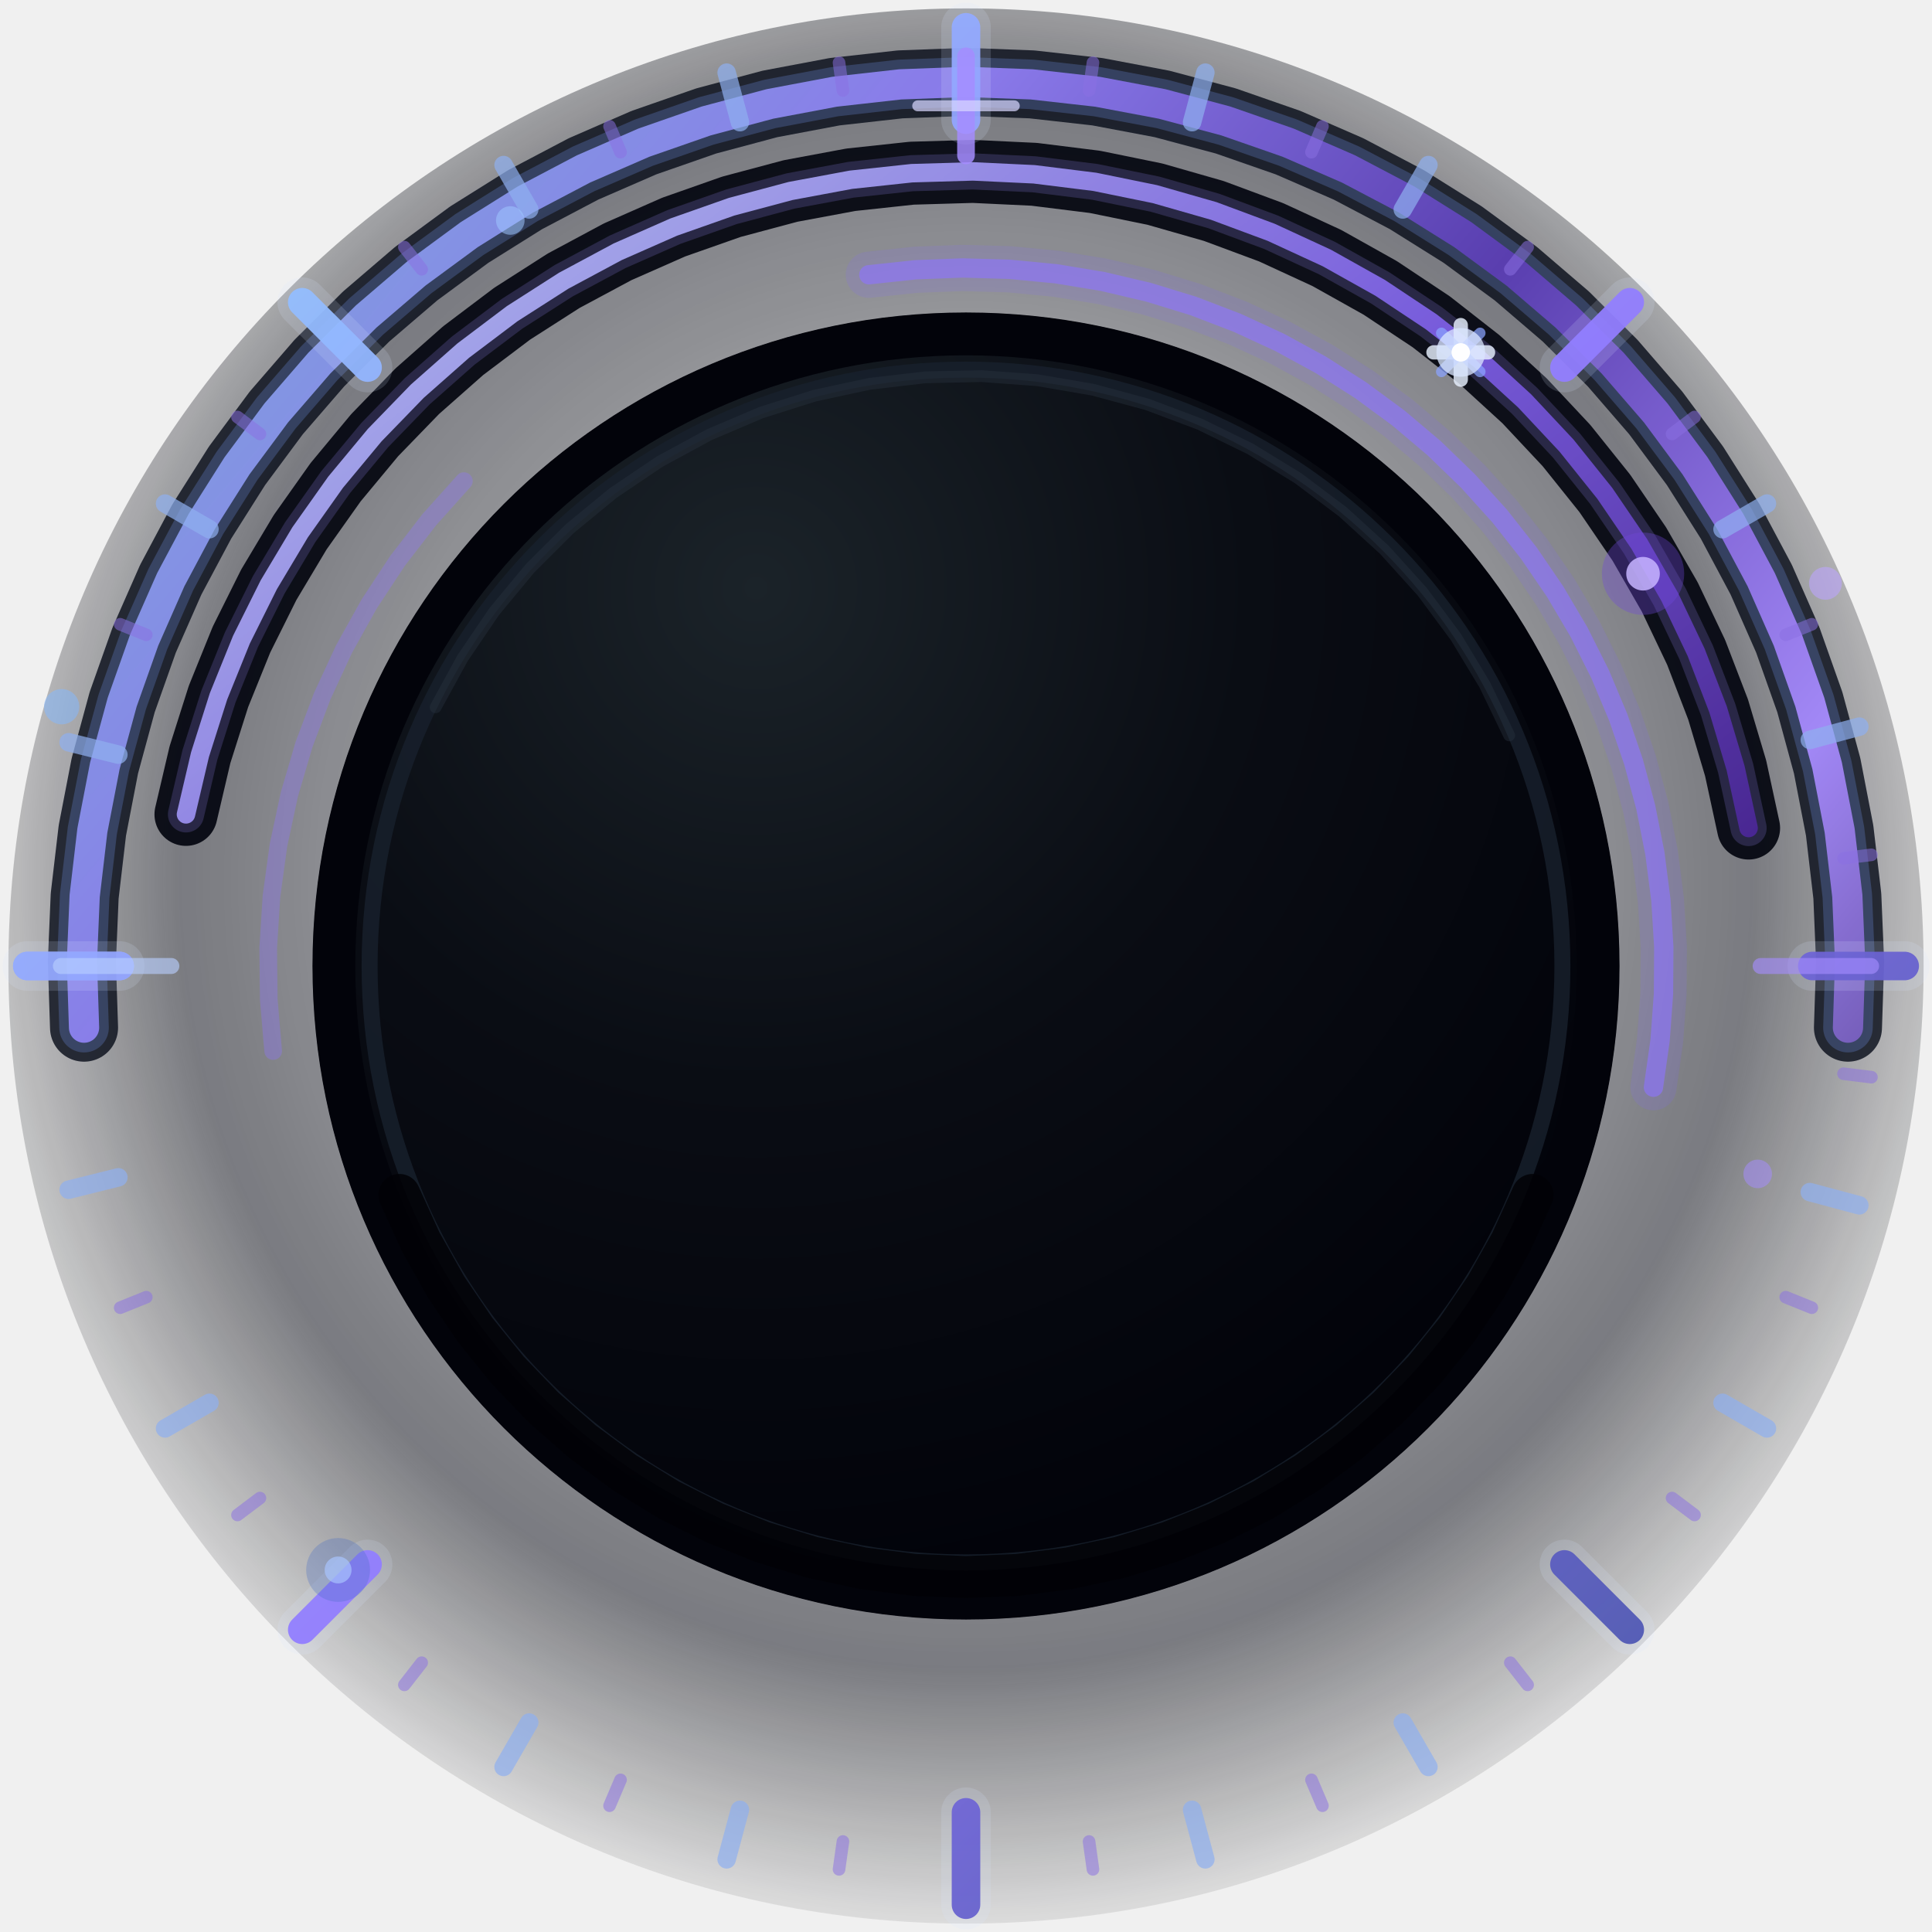
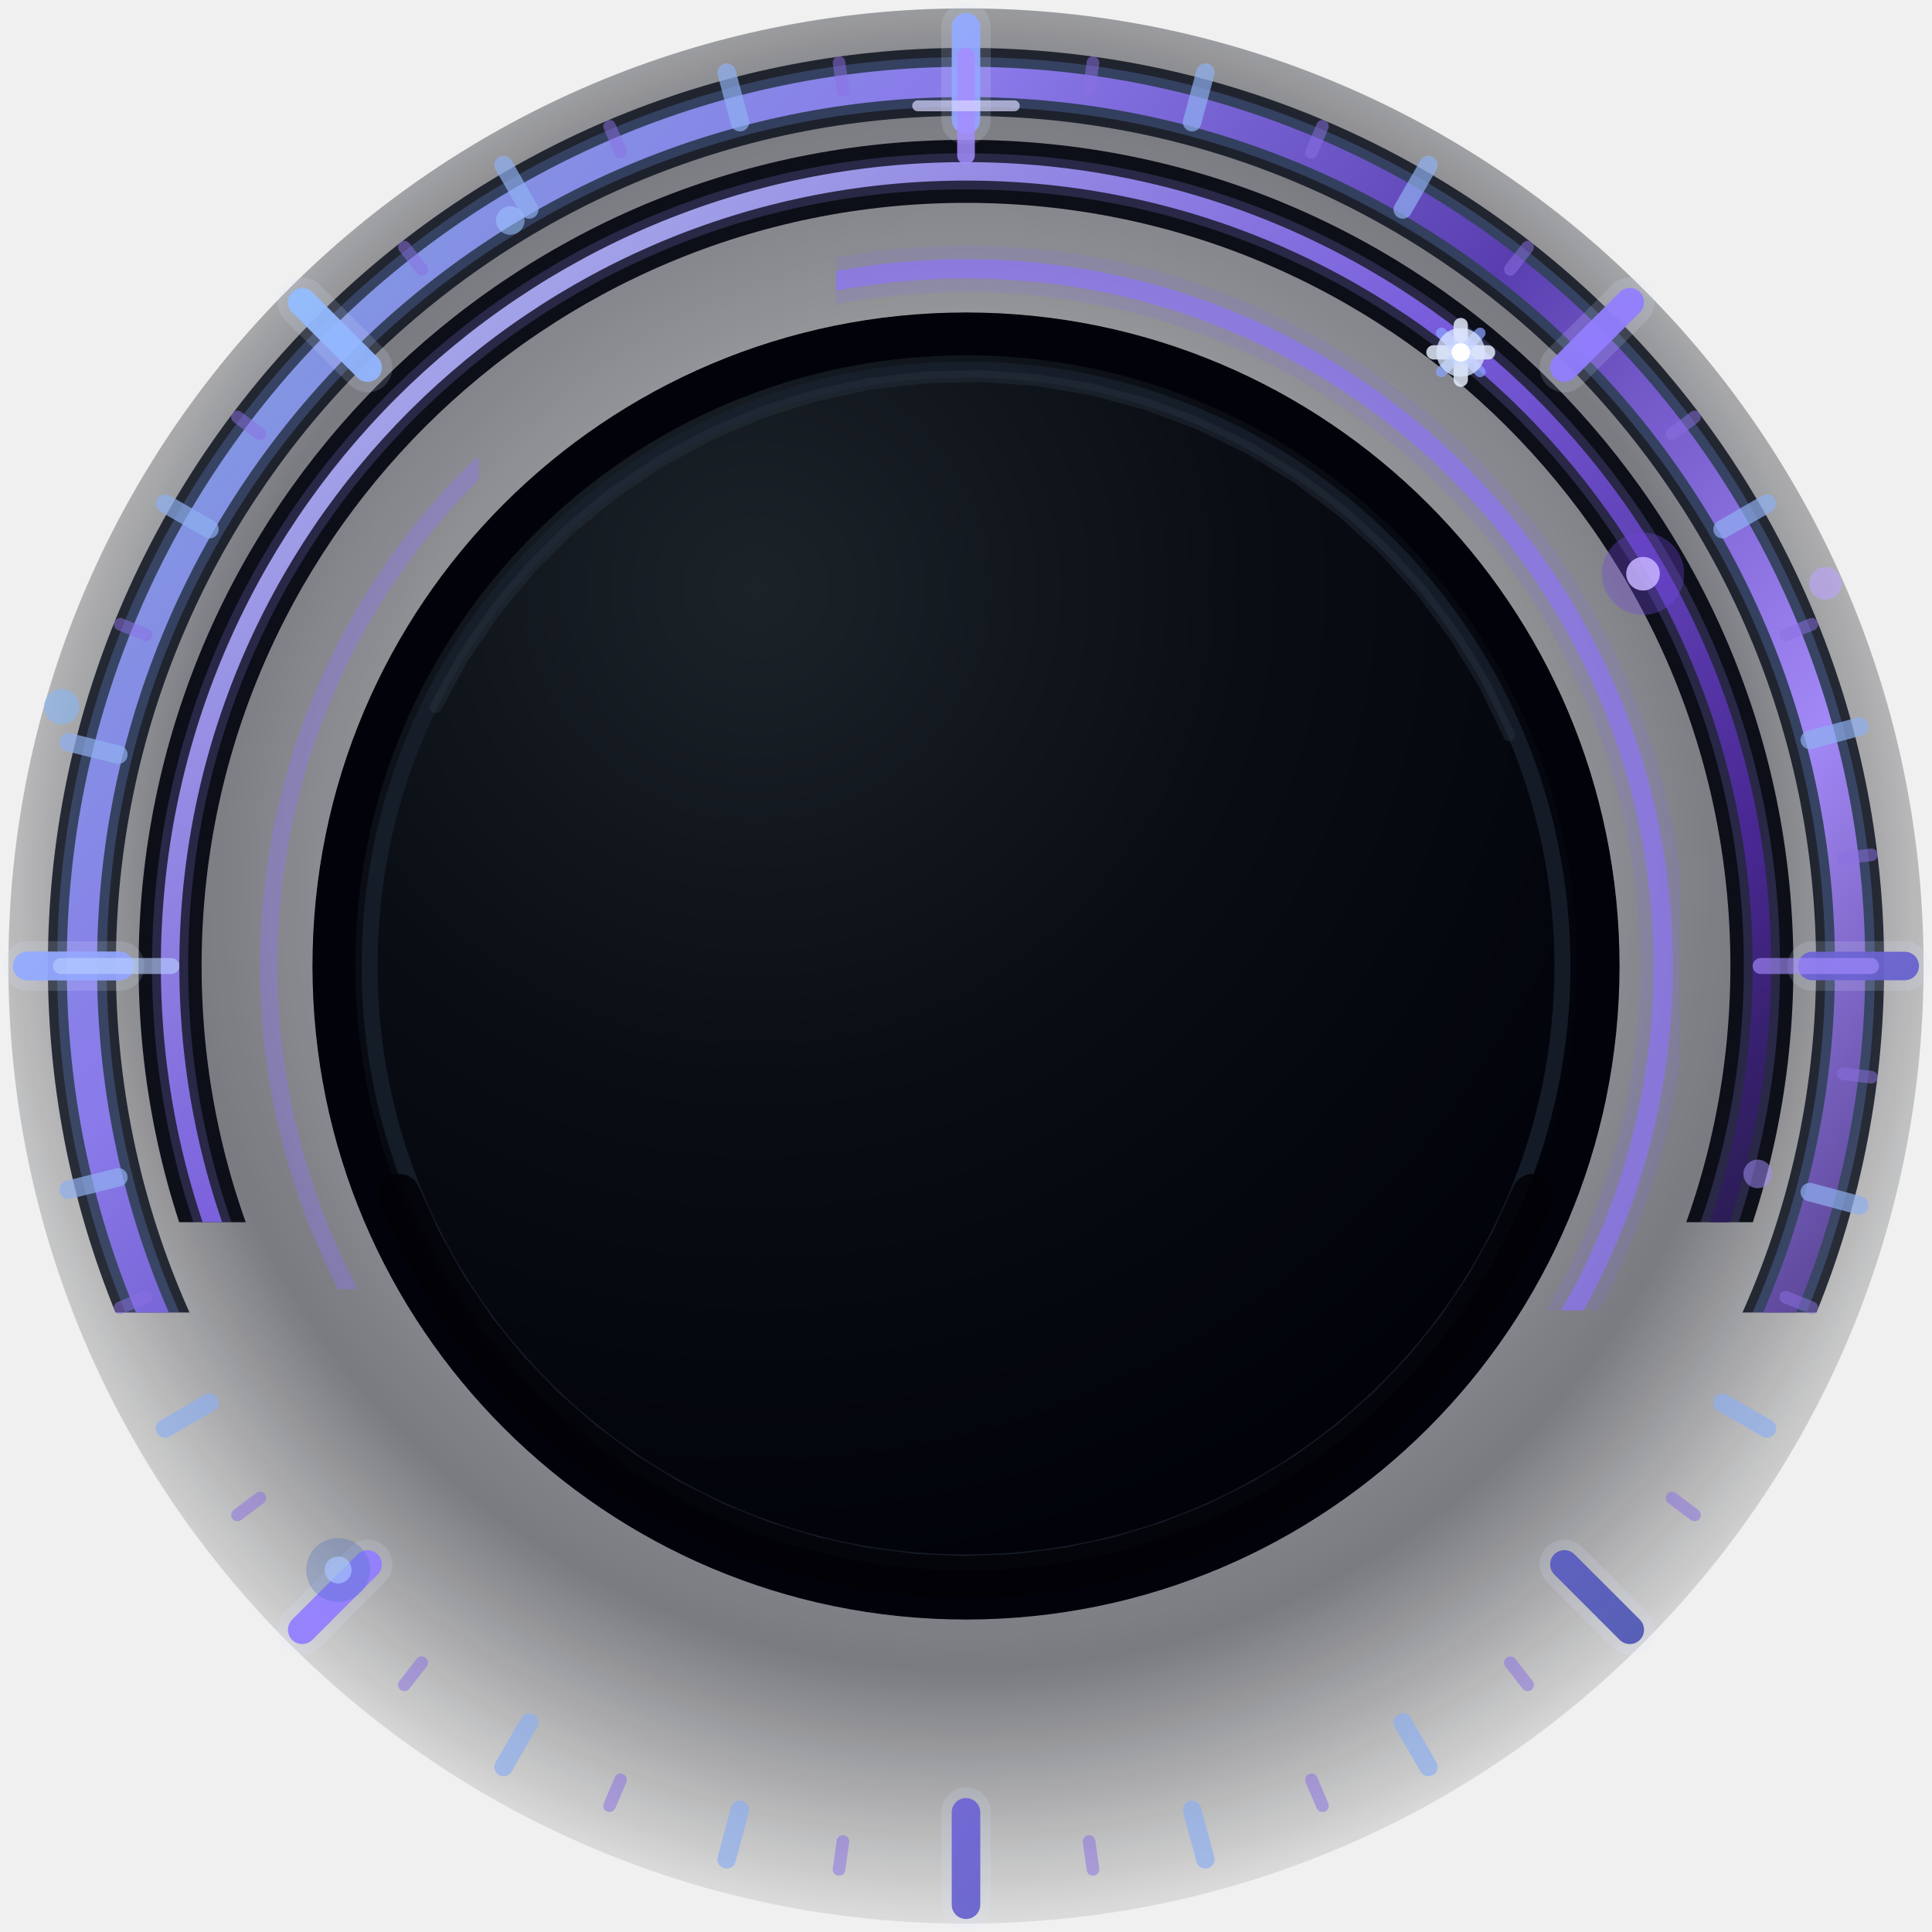
<svg xmlns="http://www.w3.org/2000/svg" width="46" height="46" viewBox="0 0 46 46" version="1.1">
  <defs>
    <radialGradient id="outerVignette" cx="23" cy="21" r="26" gradientUnits="userSpaceOnUse">
      <stop offset="0" stop-color="#0a0d18" stop-opacity="0.12" />
      <stop offset="0.72" stop-color="#050713" stop-opacity="0.56" />
      <stop offset="1" stop-color="#000000" stop-opacity="0.0" />
    </radialGradient>
    <linearGradient id="violetRing" x1="4" y1="7" x2="42" y2="39" gradientUnits="userSpaceOnUse">
      <stop offset="0" stop-color="#85a6e8" />
      <stop offset="0.23" stop-color="#8f7df2" />
      <stop offset="0.48" stop-color="#5c3eb4" />
      <stop offset="0.74" stop-color="#a98cff" />
      <stop offset="1" stop-color="#3b266d" />
    </linearGradient>
    <linearGradient id="innerViolet" x1="11" y1="7" x2="35" y2="38" gradientUnits="userSpaceOnUse">
      <stop offset="0" stop-color="#b5b7ff" />
      <stop offset="0.38" stop-color="#8262ef" />
      <stop offset="0.74" stop-color="#4d279d" />
      <stop offset="1" stop-color="#1b1437" />
    </linearGradient>
    <linearGradient id="blueTick" x1="5" y1="5" x2="42" y2="42" gradientUnits="userSpaceOnUse">
      <stop offset="0" stop-color="#93c5ff" />
      <stop offset="0.55" stop-color="#9274ff" />
      <stop offset="1" stop-color="#4252a4" />
    </linearGradient>
    <radialGradient id="well" cx="18" cy="14" r="25" gradientUnits="userSpaceOnUse">
      <stop offset="0" stop-color="#1b2329" />
      <stop offset="0.47" stop-color="#0a0d14" />
      <stop offset="1" stop-color="#010209" />
    </radialGradient>
+     <clipPath id="outerTopArcCut">
+       <rect x="0" y="0" width="46" height="31.25" />
+     </clipPath>
+     <clipPath id="innerTopArcCut">
+       <rect x="0" y="0" width="46" height="29.10" />
+     </clipPath>
+     <clipPath id="upperRightArcCut">
+       <rect x="19.90" y="0" width="20.10" height="31.20" />
+     </clipPath>
+     <clipPath id="upperLeftArcCut">
+       <rect x="6.00" y="10.90" width="5.40" height="19.80" />
+     </clipPath>
  </defs>
  <rect x="0" y="0" width="46" height="46" fill="none" />
  <circle cx="23" cy="23" r="22.8" fill="url(#outerVignette)" opacity="0.90" />
  <g fill="none" stroke-linecap="round" stroke-linejoin="round">
-     <path d="M 2.001 24.468 L 1.950 22.900 L 2.016 21.332 L 2.199 19.773 L 2.497 18.232 L 2.909 16.718 L 3.433 15.239 L 4.066 13.802 L 4.804 12.417 L 5.643 11.091 L 6.578 9.831 L 7.605 8.644 L 8.717 7.537 L 9.909 6.516 L 11.174 5.586 L 12.504 4.753 L 13.893 4.022 L 15.332 3.396 L 16.814 2.880 L 18.330 2.475 L 19.872 2.184 L 21.432 2.009 L 23.000 1.950 L 24.568 2.009 L 26.128 2.184 L 27.670 2.475 L 29.186 2.880 L 30.668 3.396 L 32.107 4.022 L 33.496 4.753 L 34.826 5.586 L 36.091 6.516 L 37.283 7.537 L 38.395 8.644 L 39.422 9.831 L 40.357 11.091 L 41.196 12.417 L 41.934 13.802 L 42.567 15.239 L 43.091 16.718 L 43.503 18.232 L 43.801 19.773 L 43.984 21.332 L 44.050 22.900 L 43.999 24.468" stroke="#080d1a" stroke-width="1.62" opacity="0.82" />
-     <path d="M 2.001 24.468 L 1.950 22.900 L 2.016 21.332 L 2.199 19.773 L 2.497 18.232 L 2.909 16.718 L 3.433 15.239 L 4.066 13.802 L 4.804 12.417 L 5.643 11.091 L 6.578 9.831 L 7.605 8.644 L 8.717 7.537 L 9.909 6.516 L 11.174 5.586 L 12.504 4.753 L 13.893 4.022 L 15.332 3.396 L 16.814 2.880 L 18.330 2.475 L 19.872 2.184 L 21.432 2.009 L 23.000 1.950 L 24.568 2.009 L 26.128 2.184 L 27.670 2.475 L 29.186 2.880 L 30.668 3.396 L 32.107 4.022 L 33.496 4.753 L 34.826 5.586 L 36.091 6.516 L 37.283 7.537 L 38.395 8.644 L 39.422 9.831 L 40.357 11.091 L 41.196 12.417 L 41.934 13.802 L 42.567 15.239 L 43.091 16.718 L 43.503 18.232 L 43.801 19.773 L 43.984 21.332 L 44.050 22.900 L 43.999 24.468" stroke="#789dff" stroke-width="1.18" opacity="0.24" />
-     <path d="M 2.001 24.468 L 1.950 22.900 L 2.016 21.332 L 2.199 19.773 L 2.497 18.232 L 2.909 16.718 L 3.433 15.239 L 4.066 13.802 L 4.804 12.417 L 5.643 11.091 L 6.578 9.831 L 7.605 8.644 L 8.717 7.537 L 9.909 6.516 L 11.174 5.586 L 12.504 4.753 L 13.893 4.022 L 15.332 3.396 L 16.814 2.880 L 18.330 2.475 L 19.872 2.184 L 21.432 2.009 L 23.000 1.950 L 24.568 2.009 L 26.128 2.184 L 27.670 2.475 L 29.186 2.880 L 30.668 3.396 L 32.107 4.022 L 33.496 4.753 L 34.826 5.586 L 36.091 6.516 L 37.283 7.537 L 38.395 8.644 L 39.422 9.831 L 40.357 11.091 L 41.196 12.417 L 41.934 13.802 L 42.567 15.239 L 43.091 16.718 L 43.503 18.232 L 43.801 19.773 L 43.984 21.332 L 44.050 22.900 L 43.999 24.468" stroke="url(#violetRing)" stroke-width="0.72" opacity="0.94" />
-     <path d="M 4.428 19.390 L 4.761 17.970 L 5.202 16.581 L 5.749 15.229 L 6.399 13.924 L 7.147 12.672 L 7.990 11.482 L 8.921 10.361 L 9.936 9.314 L 11.029 8.348 L 12.193 7.470 L 13.421 6.684 L 14.706 5.995 L 16.040 5.407 L 17.416 4.923 L 18.824 4.547 L 20.258 4.280 L 21.708 4.124 L 23.165 4.081 L 24.622 4.150 L 26.068 4.330 L 27.497 4.622 L 28.899 5.023 L 30.266 5.531 L 31.590 6.142 L 32.862 6.854 L 34.076 7.661 L 35.225 8.560 L 36.300 9.544 L 37.297 10.608 L 38.209 11.746 L 39.030 12.951 L 39.757 14.215 L 40.384 15.531 L 40.907 16.892 L 41.324 18.289 L 41.633 19.715" stroke="#050711" stroke-width="1.50" opacity="0.94" />
-     <path d="M 4.428 19.390 L 4.761 17.970 L 5.202 16.581 L 5.749 15.229 L 6.399 13.924 L 7.147 12.672 L 7.990 11.482 L 8.921 10.361 L 9.936 9.314 L 11.029 8.348 L 12.193 7.470 L 13.421 6.684 L 14.706 5.995 L 16.040 5.407 L 17.416 4.923 L 18.824 4.547 L 20.258 4.280 L 21.708 4.124 L 23.165 4.081 L 24.622 4.150 L 26.068 4.330 L 27.497 4.622 L 28.899 5.023 L 30.266 5.531 L 31.590 6.142 L 32.862 6.854 L 34.076 7.661 L 35.225 8.560 L 36.300 9.544 L 37.297 10.608 L 38.209 11.746 L 39.030 12.951 L 39.757 14.215 L 40.384 15.531 L 40.907 16.892 L 41.324 18.289 L 41.633 19.715" stroke="#9c8aff" stroke-width="0.86" opacity="0.20" />
-     <path d="M 4.428 19.390 L 4.761 17.970 L 5.202 16.581 L 5.749 15.229 L 6.399 13.924 L 7.147 12.672 L 7.990 11.482 L 8.921 10.361 L 9.936 9.314 L 11.029 8.348 L 12.193 7.470 L 13.421 6.684 L 14.706 5.995 L 16.040 5.407 L 17.416 4.923 L 18.824 4.547 L 20.258 4.280 L 21.708 4.124 L 23.165 4.081 L 24.622 4.150 L 26.068 4.330 L 27.497 4.622 L 28.899 5.023 L 30.266 5.531 L 31.590 6.142 L 32.862 6.854 L 34.076 7.661 L 35.225 8.560 L 36.300 9.544 L 37.297 10.608 L 38.209 11.746 L 39.030 12.951 L 39.757 14.215 L 40.384 15.531 L 40.907 16.892 L 41.324 18.289 L 41.633 19.715" stroke="url(#innerViolet)" stroke-width="0.44" opacity="0.88" />
-     <path d="M 20.687 6.542 L 21.799 6.423 L 22.917 6.380 L 24.035 6.412 L 25.149 6.519 L 26.253 6.701 L 27.342 6.957 L 28.411 7.285 L 29.456 7.685 L 30.471 8.154 L 31.453 8.690 L 32.397 9.291 L 33.297 9.954 L 34.152 10.677 L 34.955 11.455 L 35.705 12.285 L 36.397 13.164 L 37.028 14.088 L 37.596 15.051 L 38.098 16.051 L 38.531 17.083 L 38.894 18.141 L 39.185 19.221 L 39.402 20.318 L 39.545 21.428 L 39.614 22.544 L 39.607 23.663 L 39.525 24.778 L 39.368 25.886" stroke="#7e63ff" stroke-width="1.10" opacity="0.16" />
-     <path d="M 20.687 6.542 L 21.799 6.423 L 22.917 6.380 L 24.035 6.412 L 25.149 6.519 L 26.253 6.701 L 27.342 6.957 L 28.411 7.285 L 29.456 7.685 L 30.471 8.154 L 31.453 8.690 L 32.397 9.291 L 33.297 9.954 L 34.152 10.677 L 34.955 11.455 L 35.705 12.285 L 36.397 13.164 L 37.028 14.088 L 37.596 15.051 L 38.098 16.051 L 38.531 17.083 L 38.894 18.141 L 39.185 19.221 L 39.402 20.318 L 39.545 21.428 L 39.614 22.544 L 39.607 23.663 L 39.525 24.778 L 39.368 25.886" stroke="#8d73ff" stroke-width="0.46" opacity="0.62" />
-     <path d="M 6.504 25.025 L 6.399 23.797 L 6.386 22.565 L 6.464 21.335 L 6.632 20.114 L 6.891 18.909 L 7.239 17.726 L 7.673 16.573 L 8.191 15.455 L 8.791 14.378 L 9.469 13.349 L 10.222 12.373 L 11.045 11.455" stroke="#8d73ff" stroke-width="0.42" opacity="0.34" />
+     <g clip-path="url(#outerTopArcCut)">
+       <ellipse cx="23" cy="23" rx="21.05" ry="21.05" stroke="#080d1a" stroke-width="1.62" opacity="0.82" />
+       <ellipse cx="23" cy="23" rx="21.05" ry="21.05" stroke="#789dff" stroke-width="1.18" opacity="0.24" />
+       <ellipse cx="23" cy="23" rx="21.05" ry="21.05" stroke="url(#violetRing)" stroke-width="0.72" opacity="0.94" />
+     </g>
+     <g clip-path="url(#innerTopArcCut)">
+       <ellipse cx="23" cy="23" rx="18.95" ry="18.92" stroke="#050711" stroke-width="1.50" opacity="0.94" />
+       <ellipse cx="23" cy="23" rx="18.95" ry="18.92" stroke="#9c8aff" stroke-width="0.86" opacity="0.20" />
+       <ellipse cx="23" cy="23" rx="18.95" ry="18.92" stroke="url(#innerViolet)" stroke-width="0.44" opacity="0.88" />
+     </g>
+     <g clip-path="url(#upperRightArcCut)">
+       <ellipse cx="23" cy="23" rx="16.60" ry="16.60" stroke="#7e63ff" stroke-width="1.10" opacity="0.16" />
+       <ellipse cx="23" cy="23" rx="16.60" ry="16.60" stroke="#8d73ff" stroke-width="0.46" opacity="0.62" />
+     </g>
+     <g clip-path="url(#upperLeftArcCut)">
+       <ellipse cx="23" cy="23" rx="16.60" ry="16.60" stroke="#8d73ff" stroke-width="0.42" opacity="0.34" />
+     </g>
  </g>
  <g stroke="#d8e6ff" stroke-width="1.18" stroke-linecap="round" opacity="0.16">
    <path d="M2.850 23.000 L0.650 23.000" />
    <path d="M8.752 8.752 L7.196 7.196" />
    <path d="M23.000 2.850 L23.000 0.650" />
    <path d="M37.248 8.752 L38.804 7.196" />
    <path d="M43.150 23.000 L45.350 23.000" />
    <path d="M37.248 37.248 L38.804 38.804" />
    <path d="M23.000 43.150 L23.000 45.350" />
    <path d="M8.752 37.248 L7.196 38.804" />
  </g>
  <g stroke="url(#blueTick)" stroke-width="0.68" stroke-linecap="round" opacity="0.94">
    <path d="M2.850 23.000 L0.650 23.000" />
    <path d="M8.752 8.752 L7.196 7.196" />
    <path d="M23.000 2.850 L23.000 0.650" />
    <path d="M37.248 8.752 L38.804 7.196" />
    <path d="M43.150 23.000 L45.350 23.000" />
    <path d="M37.248 37.248 L38.804 38.804" />
    <path d="M23.000 43.150 L23.000 45.350" />
    <path d="M8.752 37.248 L7.196 38.804" />
    <path d="M2.850 23.000 L0.650 23.000" />
  </g>
  <g stroke="#8fafef" stroke-width="0.44" stroke-linecap="round" opacity="0.70">
    <path d="M2.818 17.968 L1.634 17.673" />
    <path d="M4.987 12.600 L3.930 11.990" />
    <path d="M12.600 4.987 L11.990 3.930" />
    <path d="M17.617 2.909 L17.301 1.730" />
    <path d="M28.383 2.909 L28.699 1.730" />
    <path d="M33.400 4.987 L34.010 3.930" />
    <path d="M41.013 12.600 L42.070 11.990" />
    <path d="M43.091 17.617 L44.270 17.301" />
    <path d="M43.091 28.383 L44.270 28.699" />
    <path d="M41.013 33.400 L42.070 34.010" />
    <path d="M33.400 41.013 L34.010 42.070" />
    <path d="M28.383 43.091 L28.699 44.270" />
    <path d="M17.617 43.091 L17.301 44.270" />
    <path d="M12.600 41.013 L11.990 42.070" />
    <path d="M4.987 33.400 L3.930 34.010" />
    <path d="M2.818 28.032 L1.634 28.327" />
  </g>
  <g stroke="#8b6fe2" stroke-width="0.30" stroke-linecap="round" opacity="0.52">
    <path d="M3.483 15.115 L2.862 14.864" />
    <path d="M6.189 10.332 L5.654 9.929" />
    <path d="M10.040 6.412 L9.628 5.884" />
    <path d="M14.775 3.623 L14.513 3.007" />
    <path d="M20.070 2.155 L19.977 1.491" />
    <path d="M25.930 2.155 L26.023 1.491" />
    <path d="M31.225 3.623 L31.487 3.007" />
    <path d="M35.960 6.412 L36.372 5.884" />
    <path d="M39.811 10.332 L40.346 9.929" />
    <path d="M42.517 15.115 L43.138 14.864" />
    <path d="M43.893 20.435 L44.558 20.353" />
    <path d="M43.893 25.565 L44.558 25.647" />
    <path d="M42.517 30.885 L43.138 31.136" />
    <path d="M39.811 35.668 L40.346 36.071" />
    <path d="M35.960 39.588 L36.372 40.116" />
    <path d="M31.225 42.377 L31.487 42.993" />
    <path d="M25.930 43.845 L26.023 44.509" />
    <path d="M20.070 43.845 L19.977 44.509" />
    <path d="M14.775 42.377 L14.513 42.993" />
    <path d="M10.040 39.588 L9.628 40.116" />
    <path d="M6.189 35.668 L5.654 36.071" />
    <path d="M3.483 30.885 L2.862 31.136" />
  </g>
  <circle cx="23" cy="23" r="15.55" fill="#01020a" opacity="0.88" />
  <circle cx="23" cy="23" r="15.05" fill="url(#well)" stroke="#02030a" stroke-width="1.02" />
  <circle cx="23" cy="23" r="14.20" fill="none" stroke="#17202c" stroke-width="0.38" opacity="0.82" />
  <path d="M 36.491 28.451 L 35.981 29.573 L 35.377 30.649 L 34.685 31.669 L 33.909 32.628 L 33.055 33.517 L 32.128 34.330 L 31.136 35.062 L 30.086 35.708 L 28.984 36.262 L 27.840 36.721 L 26.661 37.082 L 25.455 37.341 L 24.232 37.498 L 23.000 37.550 L 21.768 37.498 L 20.545 37.341 L 19.339 37.082 L 18.160 36.721 L 17.016 36.262 L 15.914 35.708 L 14.864 35.062 L 13.872 34.330 L 12.945 33.517 L 12.091 32.628 L 11.315 31.669 L 10.623 30.649 L 10.019 29.573 L 9.509 28.451" stroke="#010106" stroke-width="1.00" fill="none" opacity="0.86" stroke-linecap="round" />
  <path d="M 10.372 16.841 L 11.015 15.668 L 11.767 14.561 L 12.621 13.531 L 13.568 12.586 L 14.602 11.736 L 15.711 10.988 L 16.887 10.350 L 18.118 9.825 L 19.393 9.421 L 20.701 9.139 L 22.030 8.984 L 23.368 8.955 L 24.702 9.053 L 26.021 9.279 L 27.313 9.628 L 28.565 10.099 L 29.767 10.687 L 30.907 11.386 L 31.976 12.191 L 32.964 13.094 L 33.861 14.087 L 34.659 15.160 L 35.352 16.305 L 35.933 17.510" stroke="#2b3542" stroke-width="0.28" fill="none" opacity="0.38" stroke-linecap="round" />
  <g stroke-linecap="round" fill="none">
    <path d="M34.78 7.74 L34.78 9.04" stroke="#e8f0ff" stroke-width="0.34" opacity="0.82" />
    <path d="M34.13 8.39 L35.43 8.39" stroke="#e8f0ff" stroke-width="0.34" opacity="0.82" />
    <path d="M34.32 7.93 L35.24 8.85" stroke="#8ba4ff" stroke-width="0.26" opacity="0.72" />
    <path d="M35.24 7.93 L34.32 8.85" stroke="#8ba4ff" stroke-width="0.26" opacity="0.72" />
    <path d="M23 1.34 L23 3.70" stroke="#a58cff" stroke-width="0.42" opacity="0.84" />
    <path d="M21.85 2.52 L24.15 2.52" stroke="#d9d7ff" stroke-width="0.26" opacity="0.70" />
    <path d="M1.45 23 L4.08 23" stroke="#b8ceff" stroke-width="0.38" opacity="0.62" />
    <path d="M41.92 23 L44.55 23" stroke="#a58cff" stroke-width="0.38" opacity="0.62" />
  </g>
  <circle cx="34.78" cy="8.39" r="0.58" fill="#dbe7ff" opacity="0.75" />
  <circle cx="34.78" cy="8.39" r="0.22" fill="#ffffff" opacity="0.98" />
  <circle cx="39.12" cy="13.66" r="0.98" fill="#7047dd" opacity="0.34" />
  <circle cx="39.12" cy="13.66" r="0.40" fill="#c5b2ff" opacity="0.86" />
  <circle cx="8.05" cy="37.38" r="0.76" fill="#476cc4" opacity="0.30" />
  <circle cx="8.05" cy="37.38" r="0.32" fill="#a9c4ff" opacity="0.68" />
  <circle cx="1.468" cy="16.826" r="0.420" fill="#83b8ff" opacity="0.520" />
  <circle cx="43.463" cy="13.889" r="0.390" fill="#bba4ff" opacity="0.580" />
  <circle cx="12.15" cy="5.25" r="0.34" fill="#9dc6ff" opacity="0.54" />
  <circle cx="41.85" cy="27.95" r="0.34" fill="#a58cff" opacity="0.52" />
</svg>
